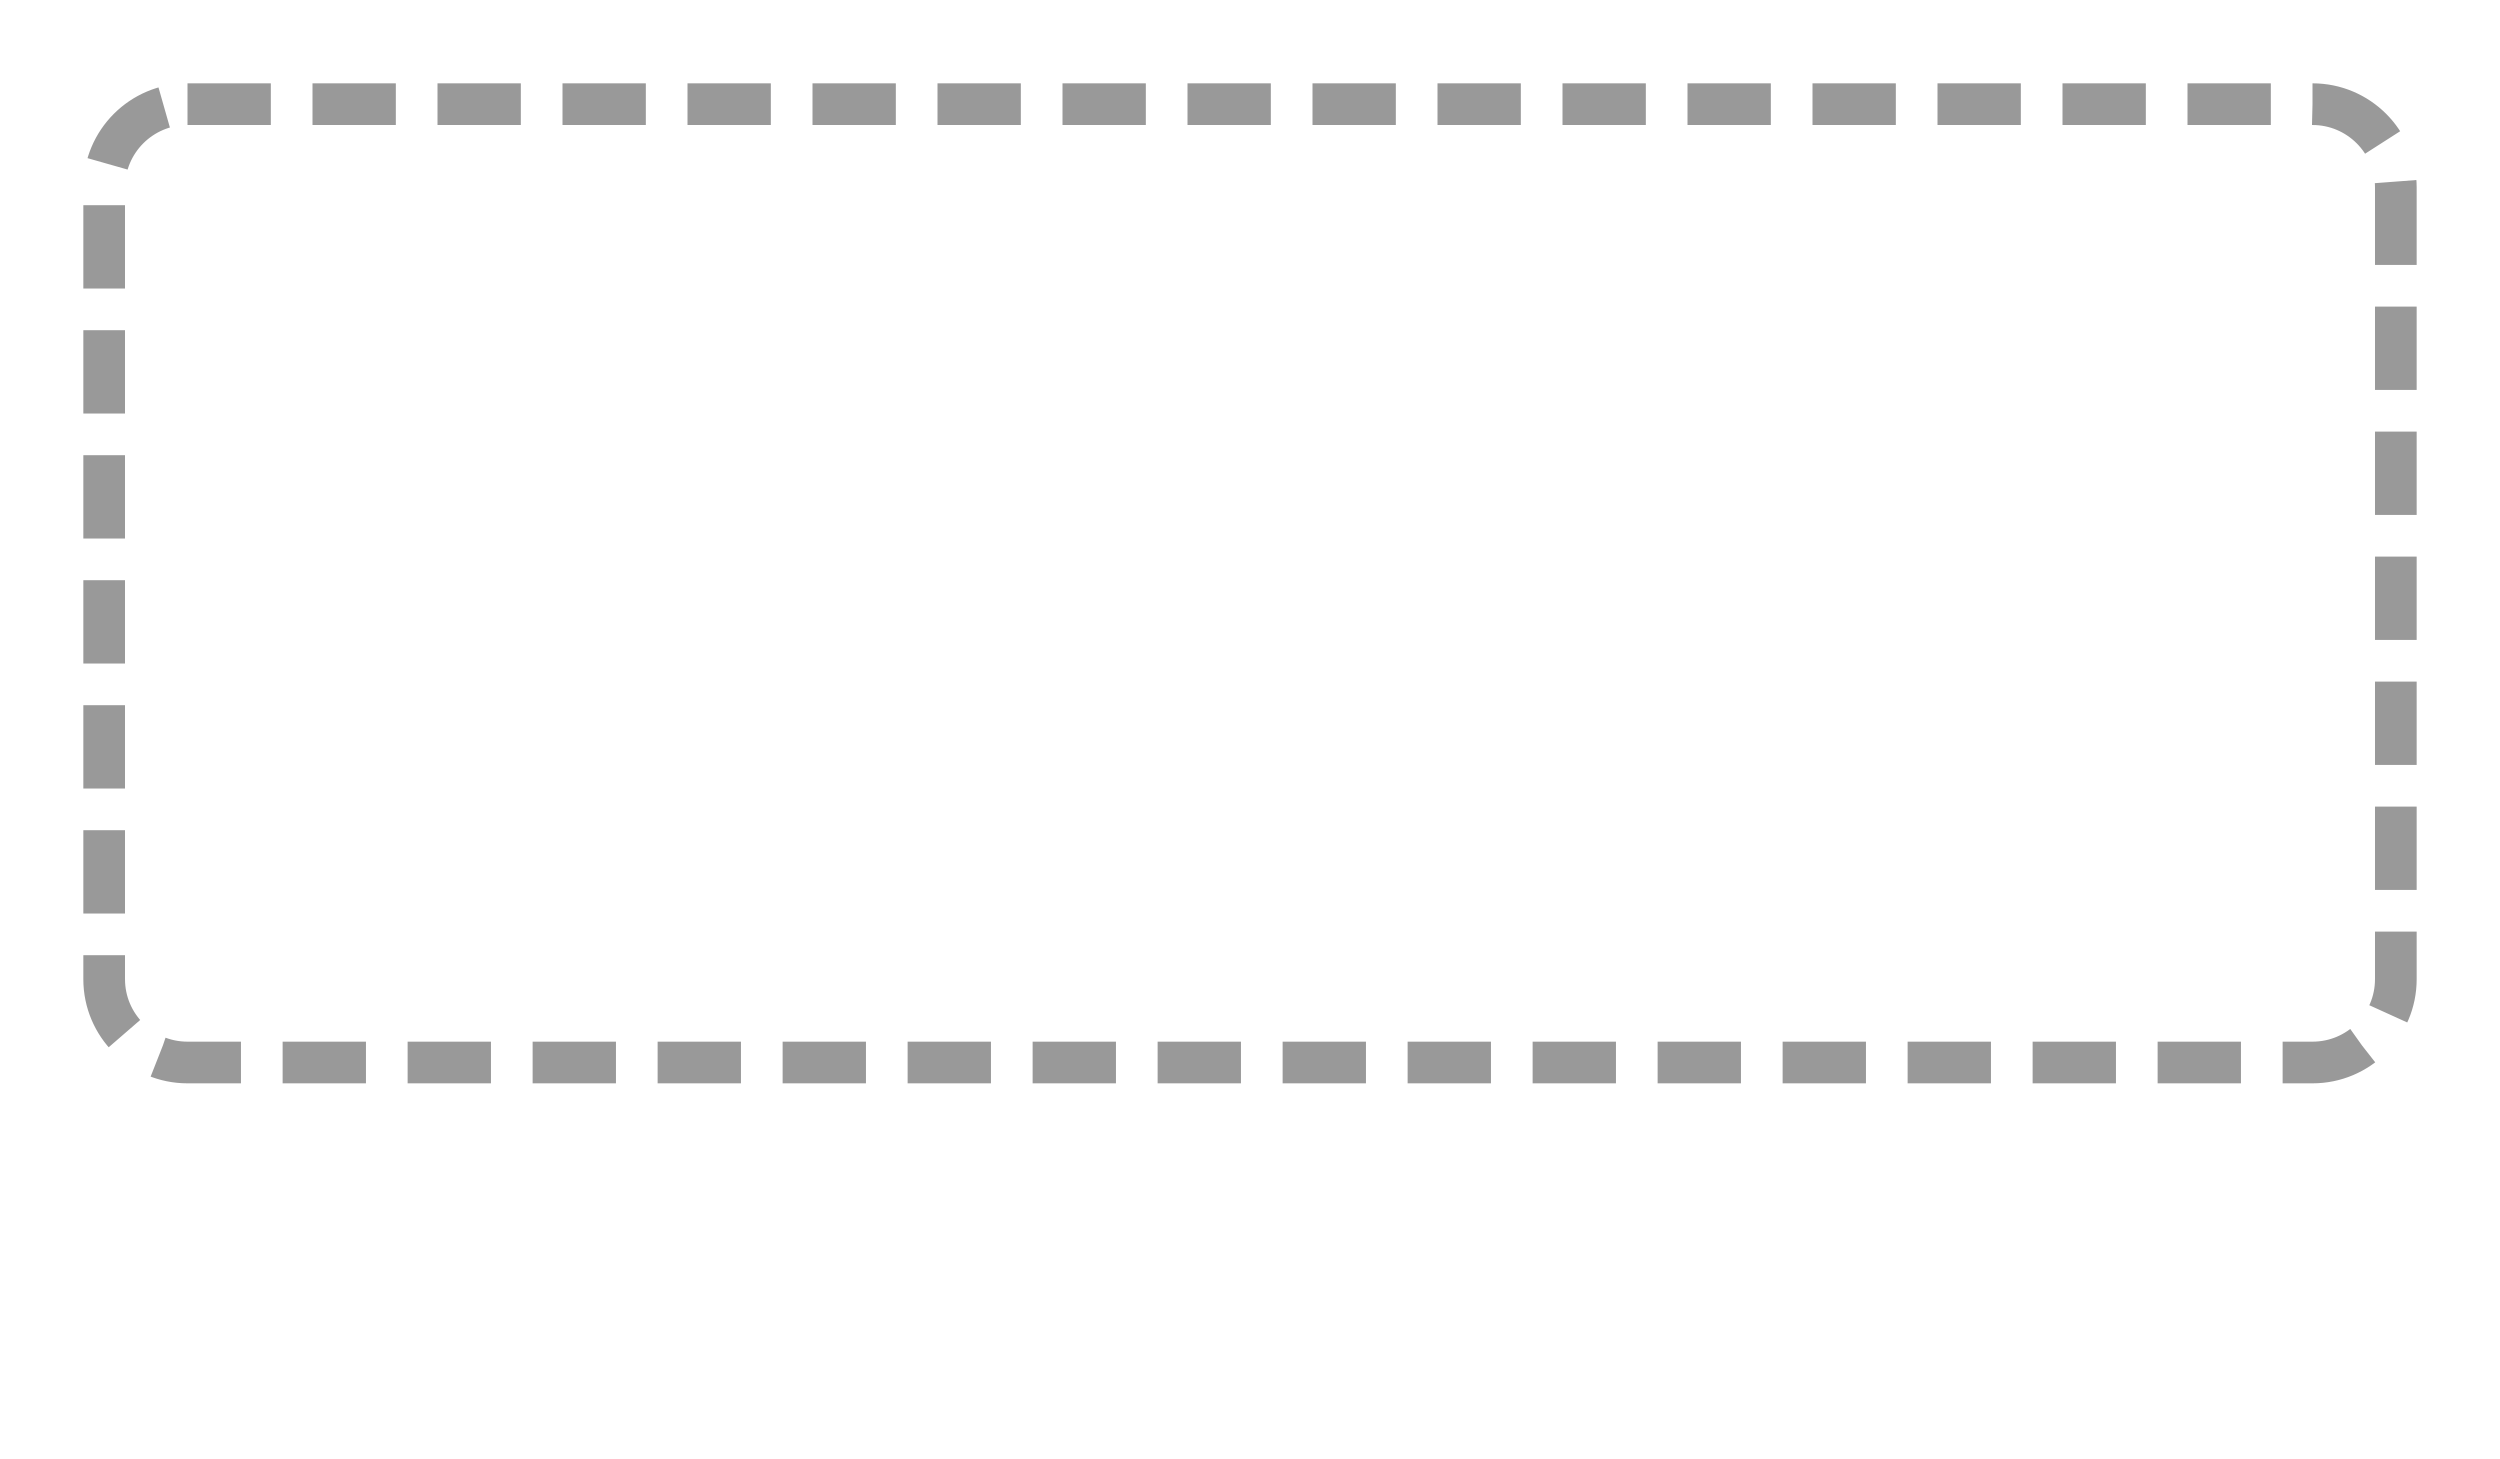
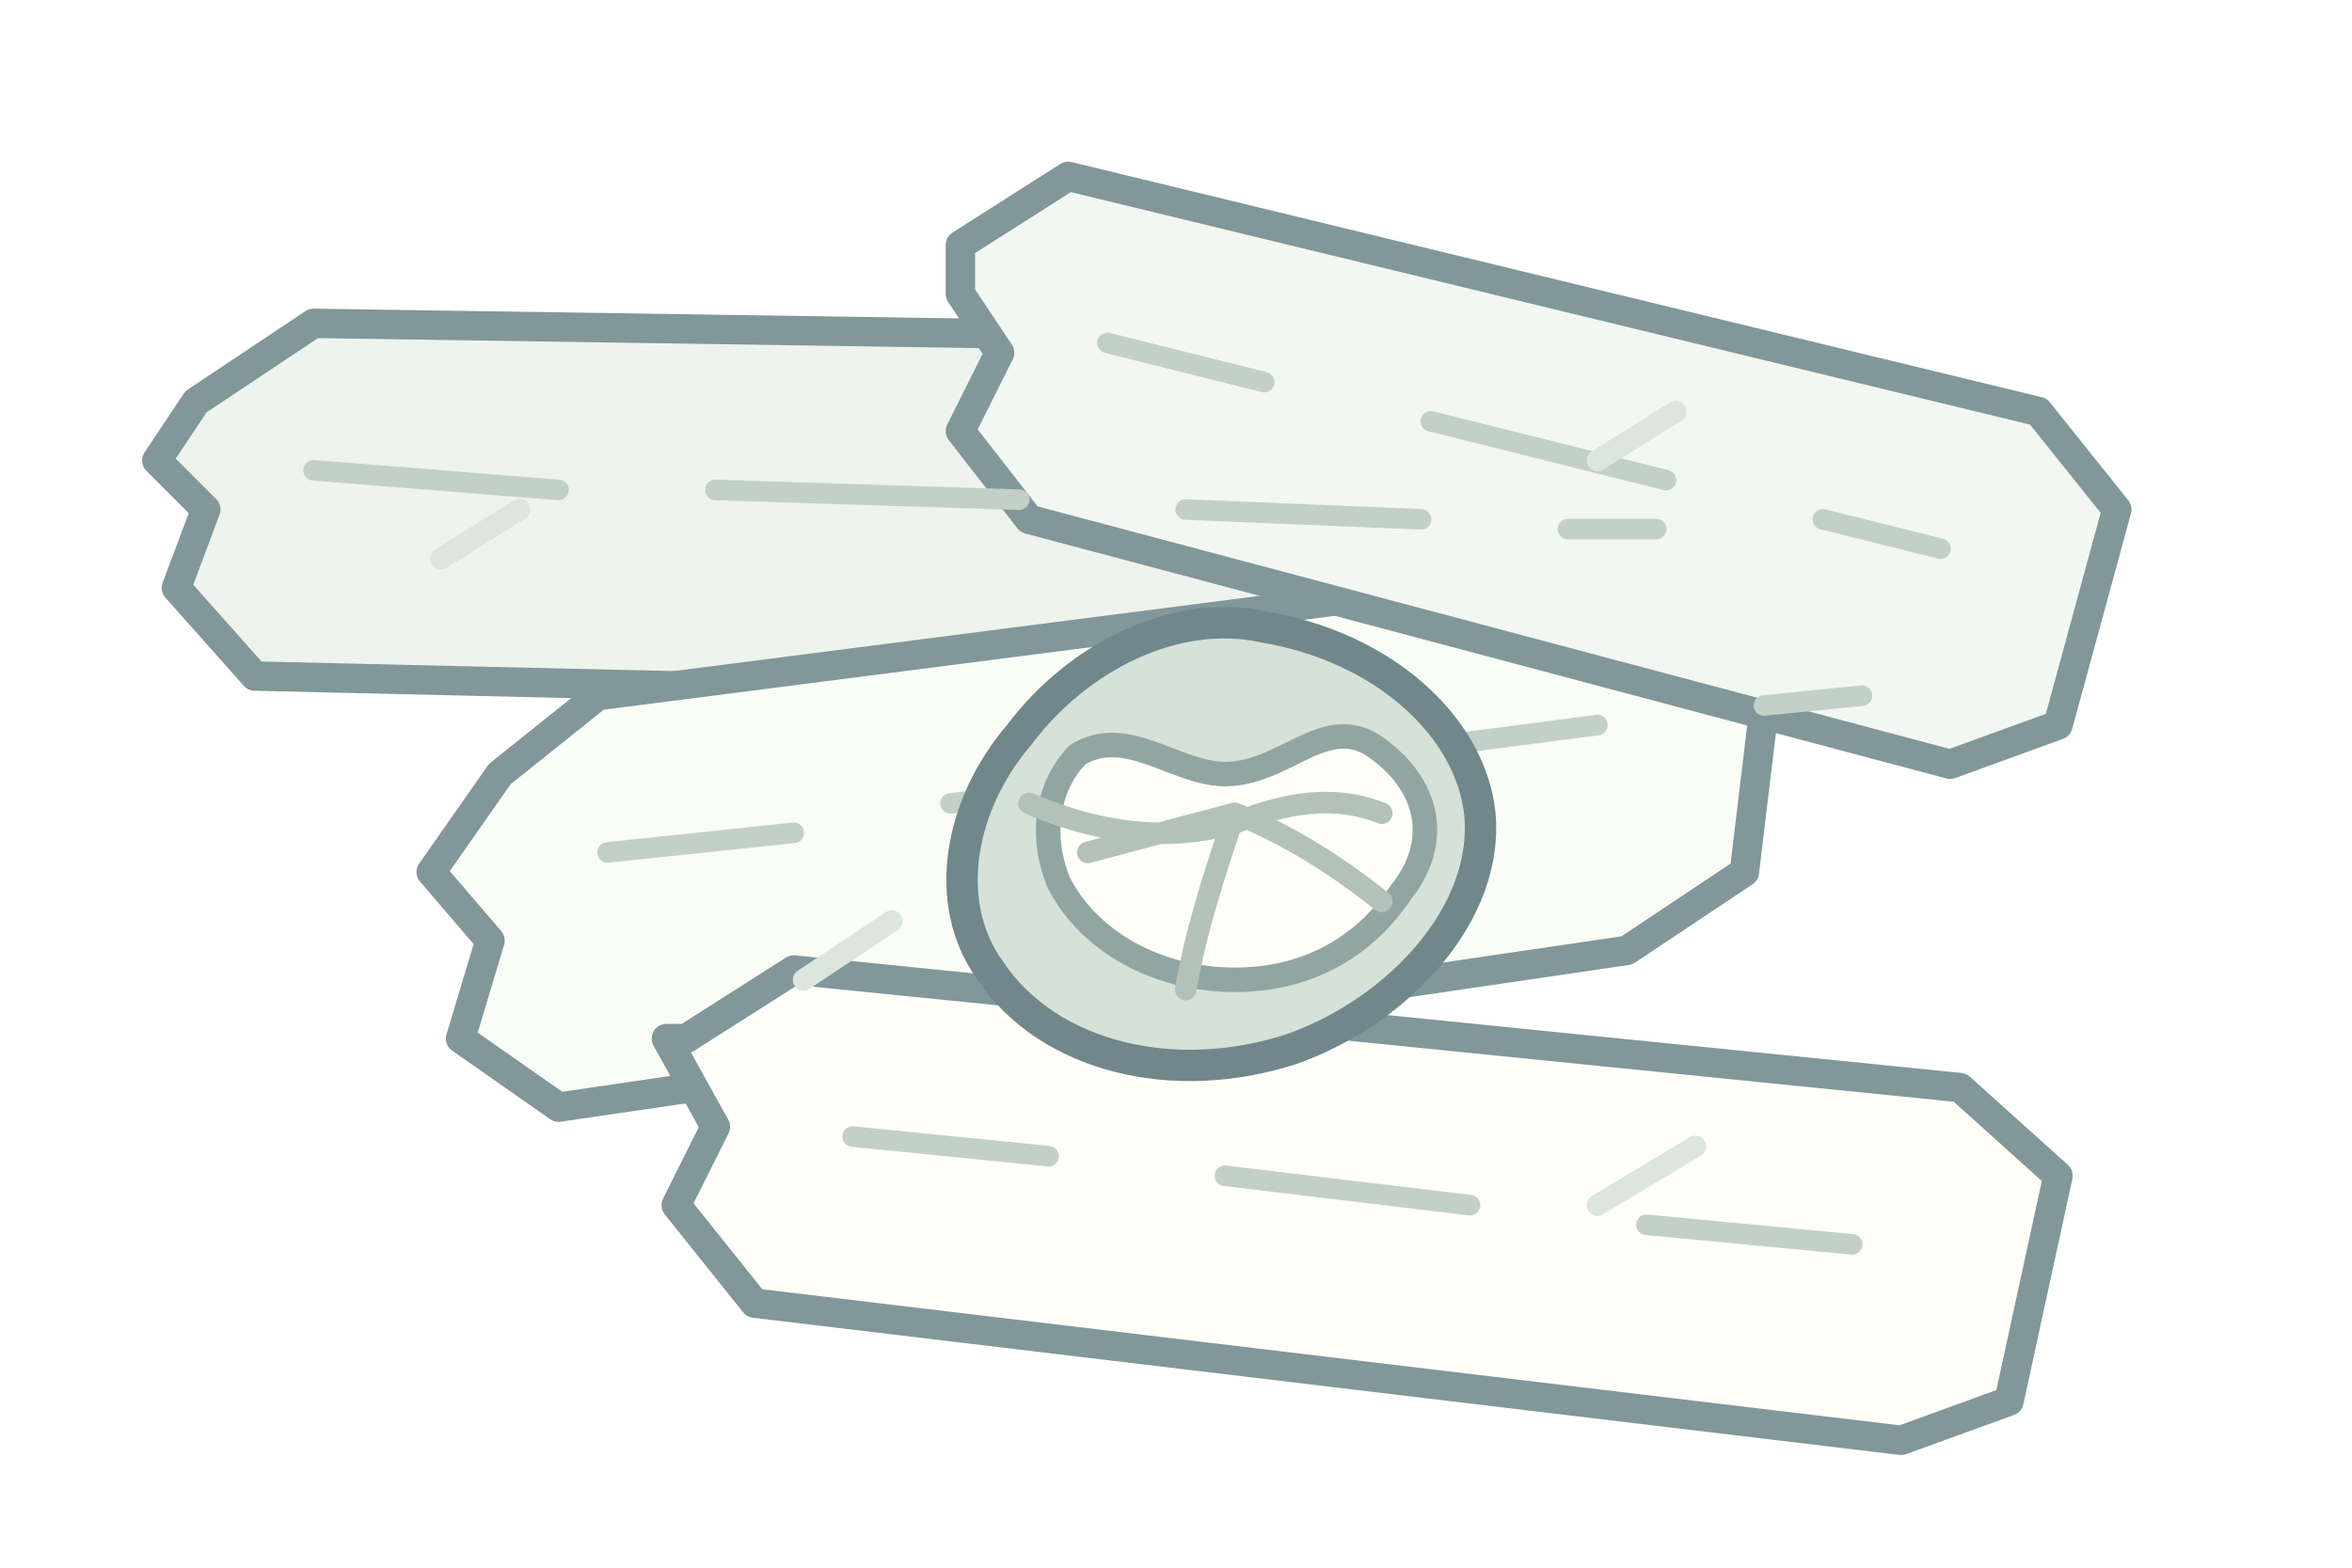
- <svg xmlns="http://www.w3.org/2000/svg" viewBox="0 0 120 70">
-   <defs>
-     <style>
-       .placeholder-border { fill: none; stroke: #999; stroke-width: 2; stroke-dasharray: 4,2; }
-       .placeholder-text { font-family: Arial, sans-serif; font-size: 9; fill: #666; text-anchor: middle; }
-     </style>
-   </defs>
-   <rect class="placeholder-border" x="5" y="5" width="110" height="46" rx="4" />
+ <svg xmlns="http://www.w3.org/2000/svg" viewBox="0 0 240 160" role="img" aria-labelledby="kimwipe-title kimwipe-desc">
+   <path d="M20 41l12-8 132 2 8 8-4 22-13 7-129-3-8-9 3-8-5-5z" fill="#eef3ed" stroke="#81979a" stroke-width="3" stroke-linejoin="round" />
+   <path d="M51 79l10-8 109-14 11 7-3 25-12 8-109 16-10-7 3-10-6-7z" fill="#fafcf6" stroke="#81979a" stroke-width="3" stroke-linejoin="round" />
+   <path d="M98 25l11-7 99 24 8 10-6 22-11 4-94-25-7-9 4-8-4-6z" fill="#f3f7f1" stroke="#81979a" stroke-width="3" stroke-linejoin="round" />
+   <path d="M70 106l11-7 119 12 10 9-5 23-11 4-117-14-8-10 4-8-5-9z" fill="#fffef9" stroke="#81979a" stroke-width="3" stroke-linejoin="round" />
+   <path d="M32 48l25 2m16 0 31 1m17 1 24 1m15 1 9 0M62 87l19-2m16-3 25-3m18-2 23-3m17-2 10-1M113 35l16 4m17 4 24 6m16 4 12 3M87 116l20 2m18 2 25 3m18 2 21 2" fill="none" stroke="#c2d0c8" stroke-width="2.1" stroke-linecap="round" />
+   <path d="M45 57l8-5m29 48 9-6m72-47 8-5m-8 81 10-6" fill="none" stroke="#dce6dc" stroke-width="2.2" stroke-linecap="round" />
+   <path d="M104 75c6-8 16-13 25-11 12 2 21 10 22 19 1 10-8 20-19 24-12 4-25 1-31-8-5-7-3-17 3-24z" fill="#d6e1d8" stroke="#70888b" stroke-width="3.2" stroke-linejoin="round" />
+   <path d="M110 77c5-3 10 2 15 2 6 0 10-6 15-3 6 4 7 10 3 15-4 6-10 9-17 9-8 0-15-4-18-10-2-5-1-10 2-13z" fill="#fffef9" stroke="#91a6a2" stroke-width="2.5" stroke-linejoin="round" />
+   <path d="M105 82c7 3 14 4 21 2 5-2 10-3 15-1m-20 18c1-6 3-12 5-18m15 9c-5-4-10-7-15-9m-15 4 15-4" fill="none" stroke="#b2c2ba" stroke-width="2.2" stroke-linecap="round" stroke-linejoin="round" />
</svg>
